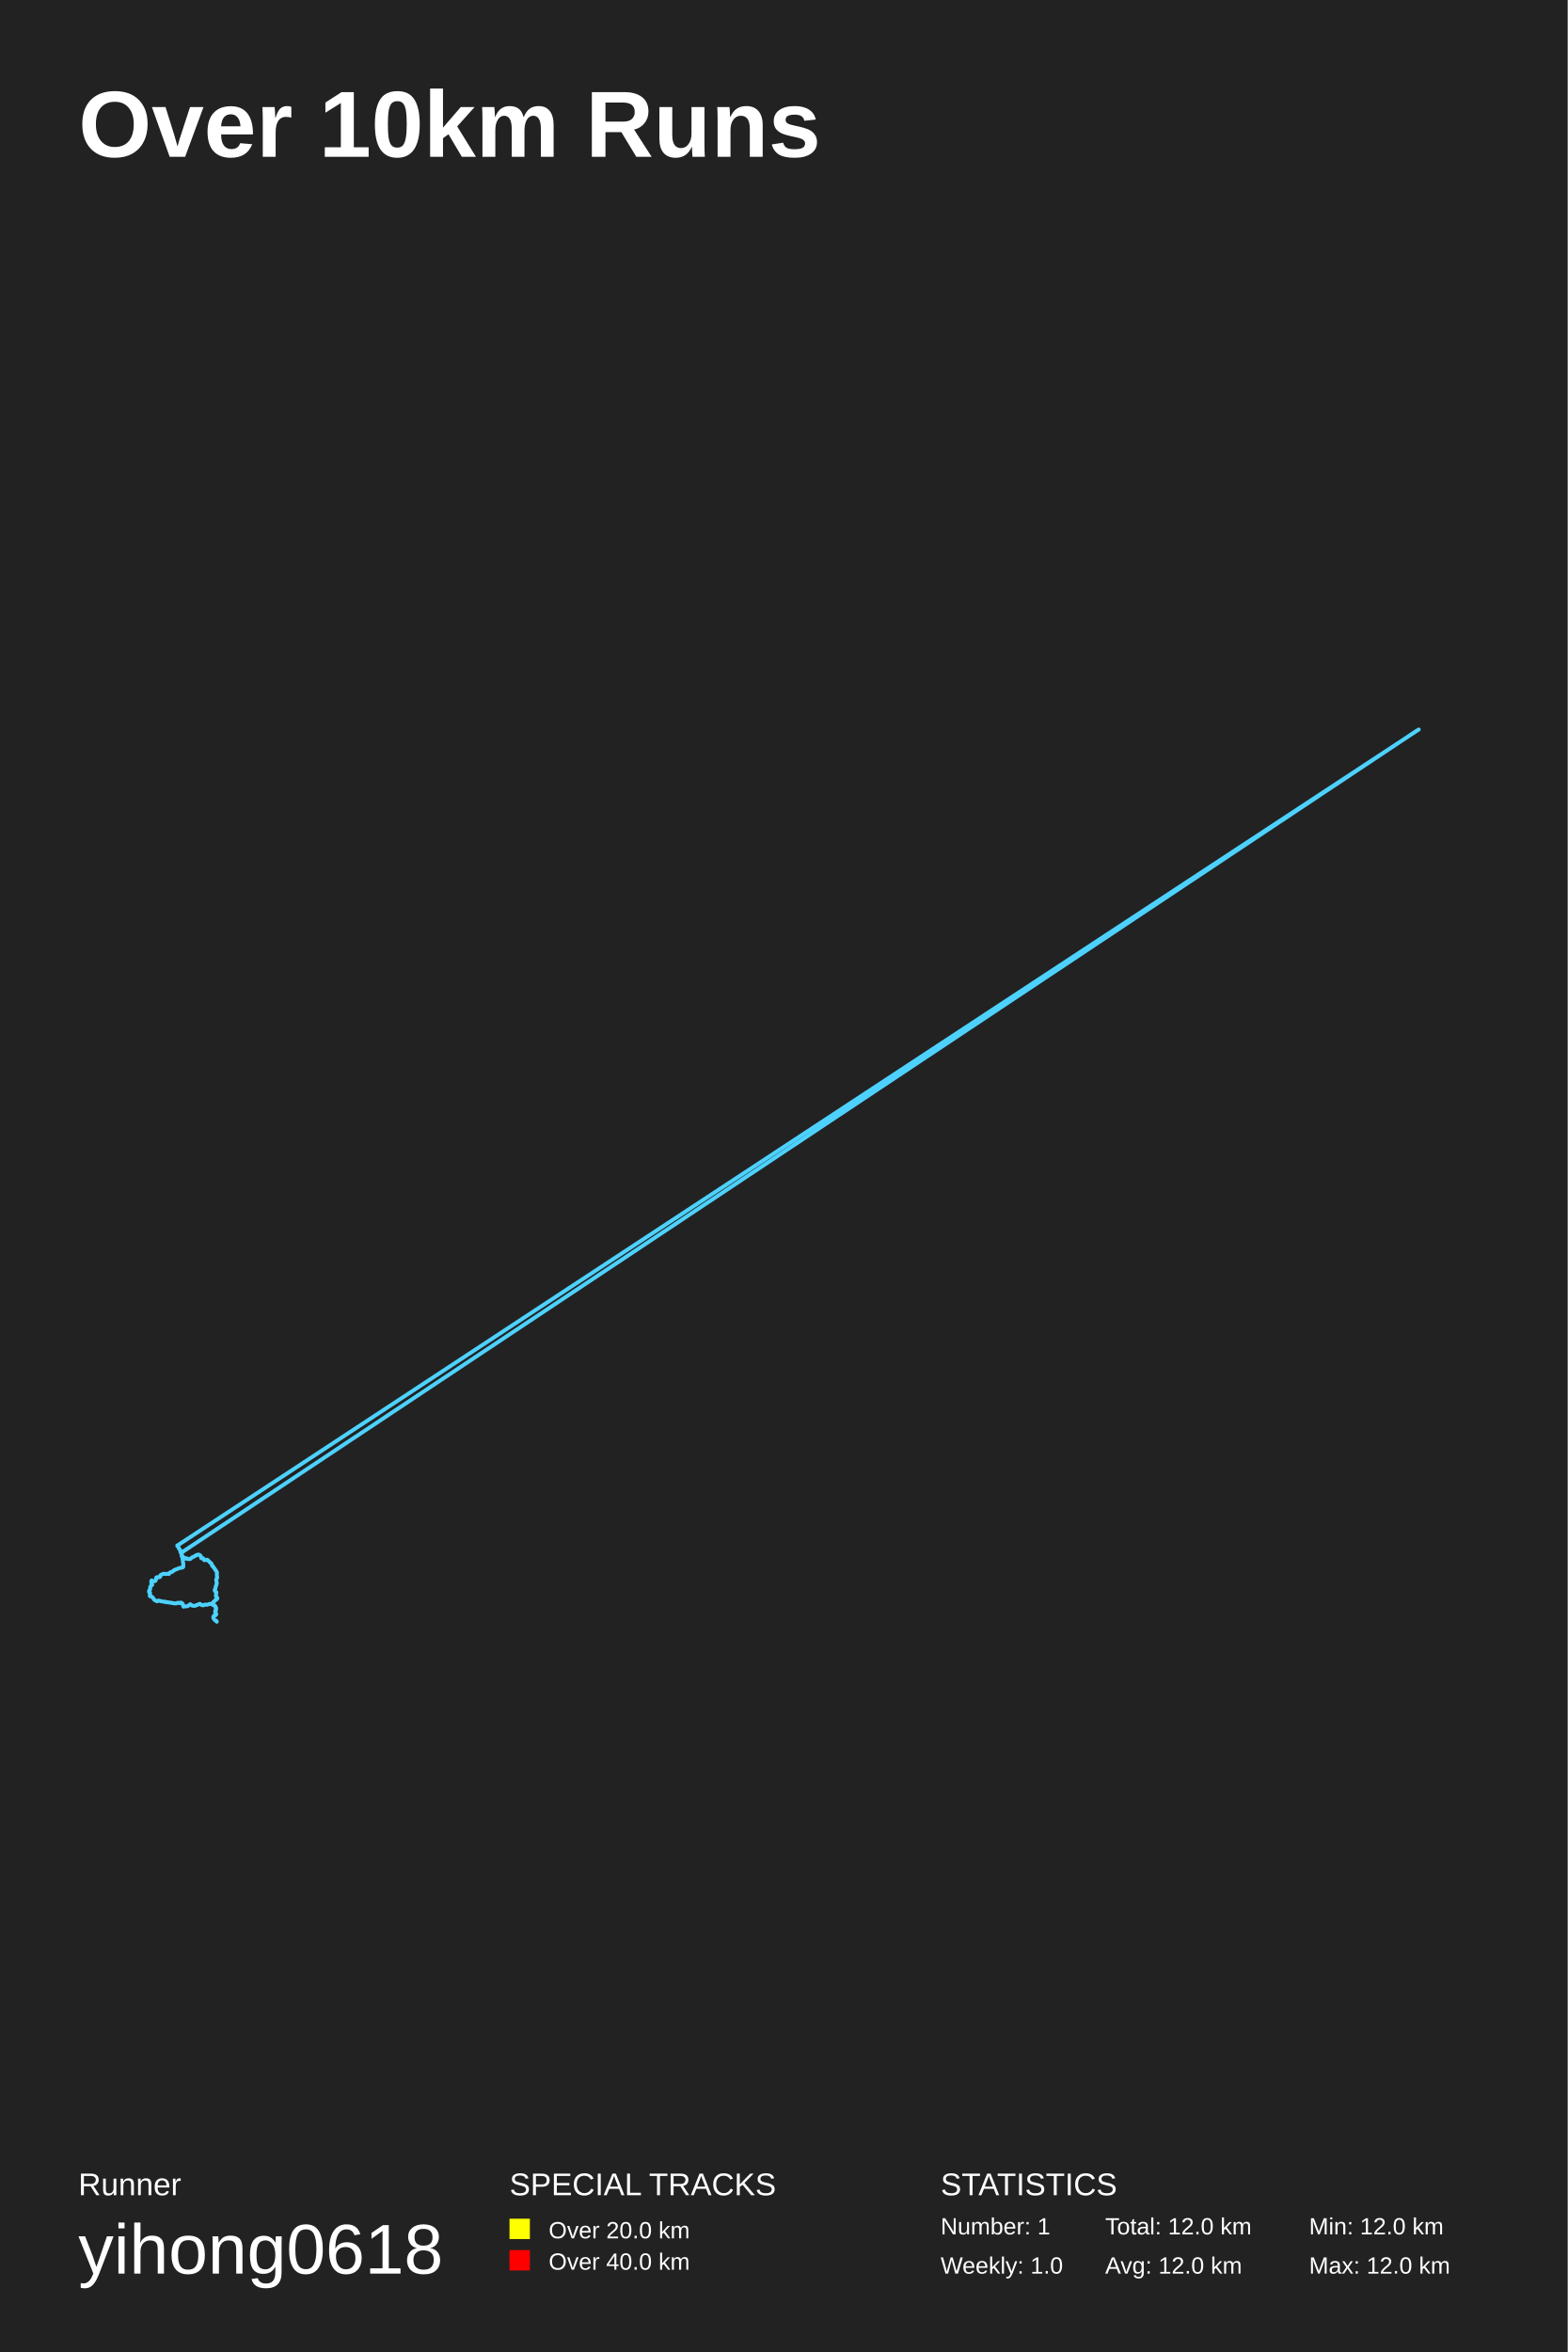
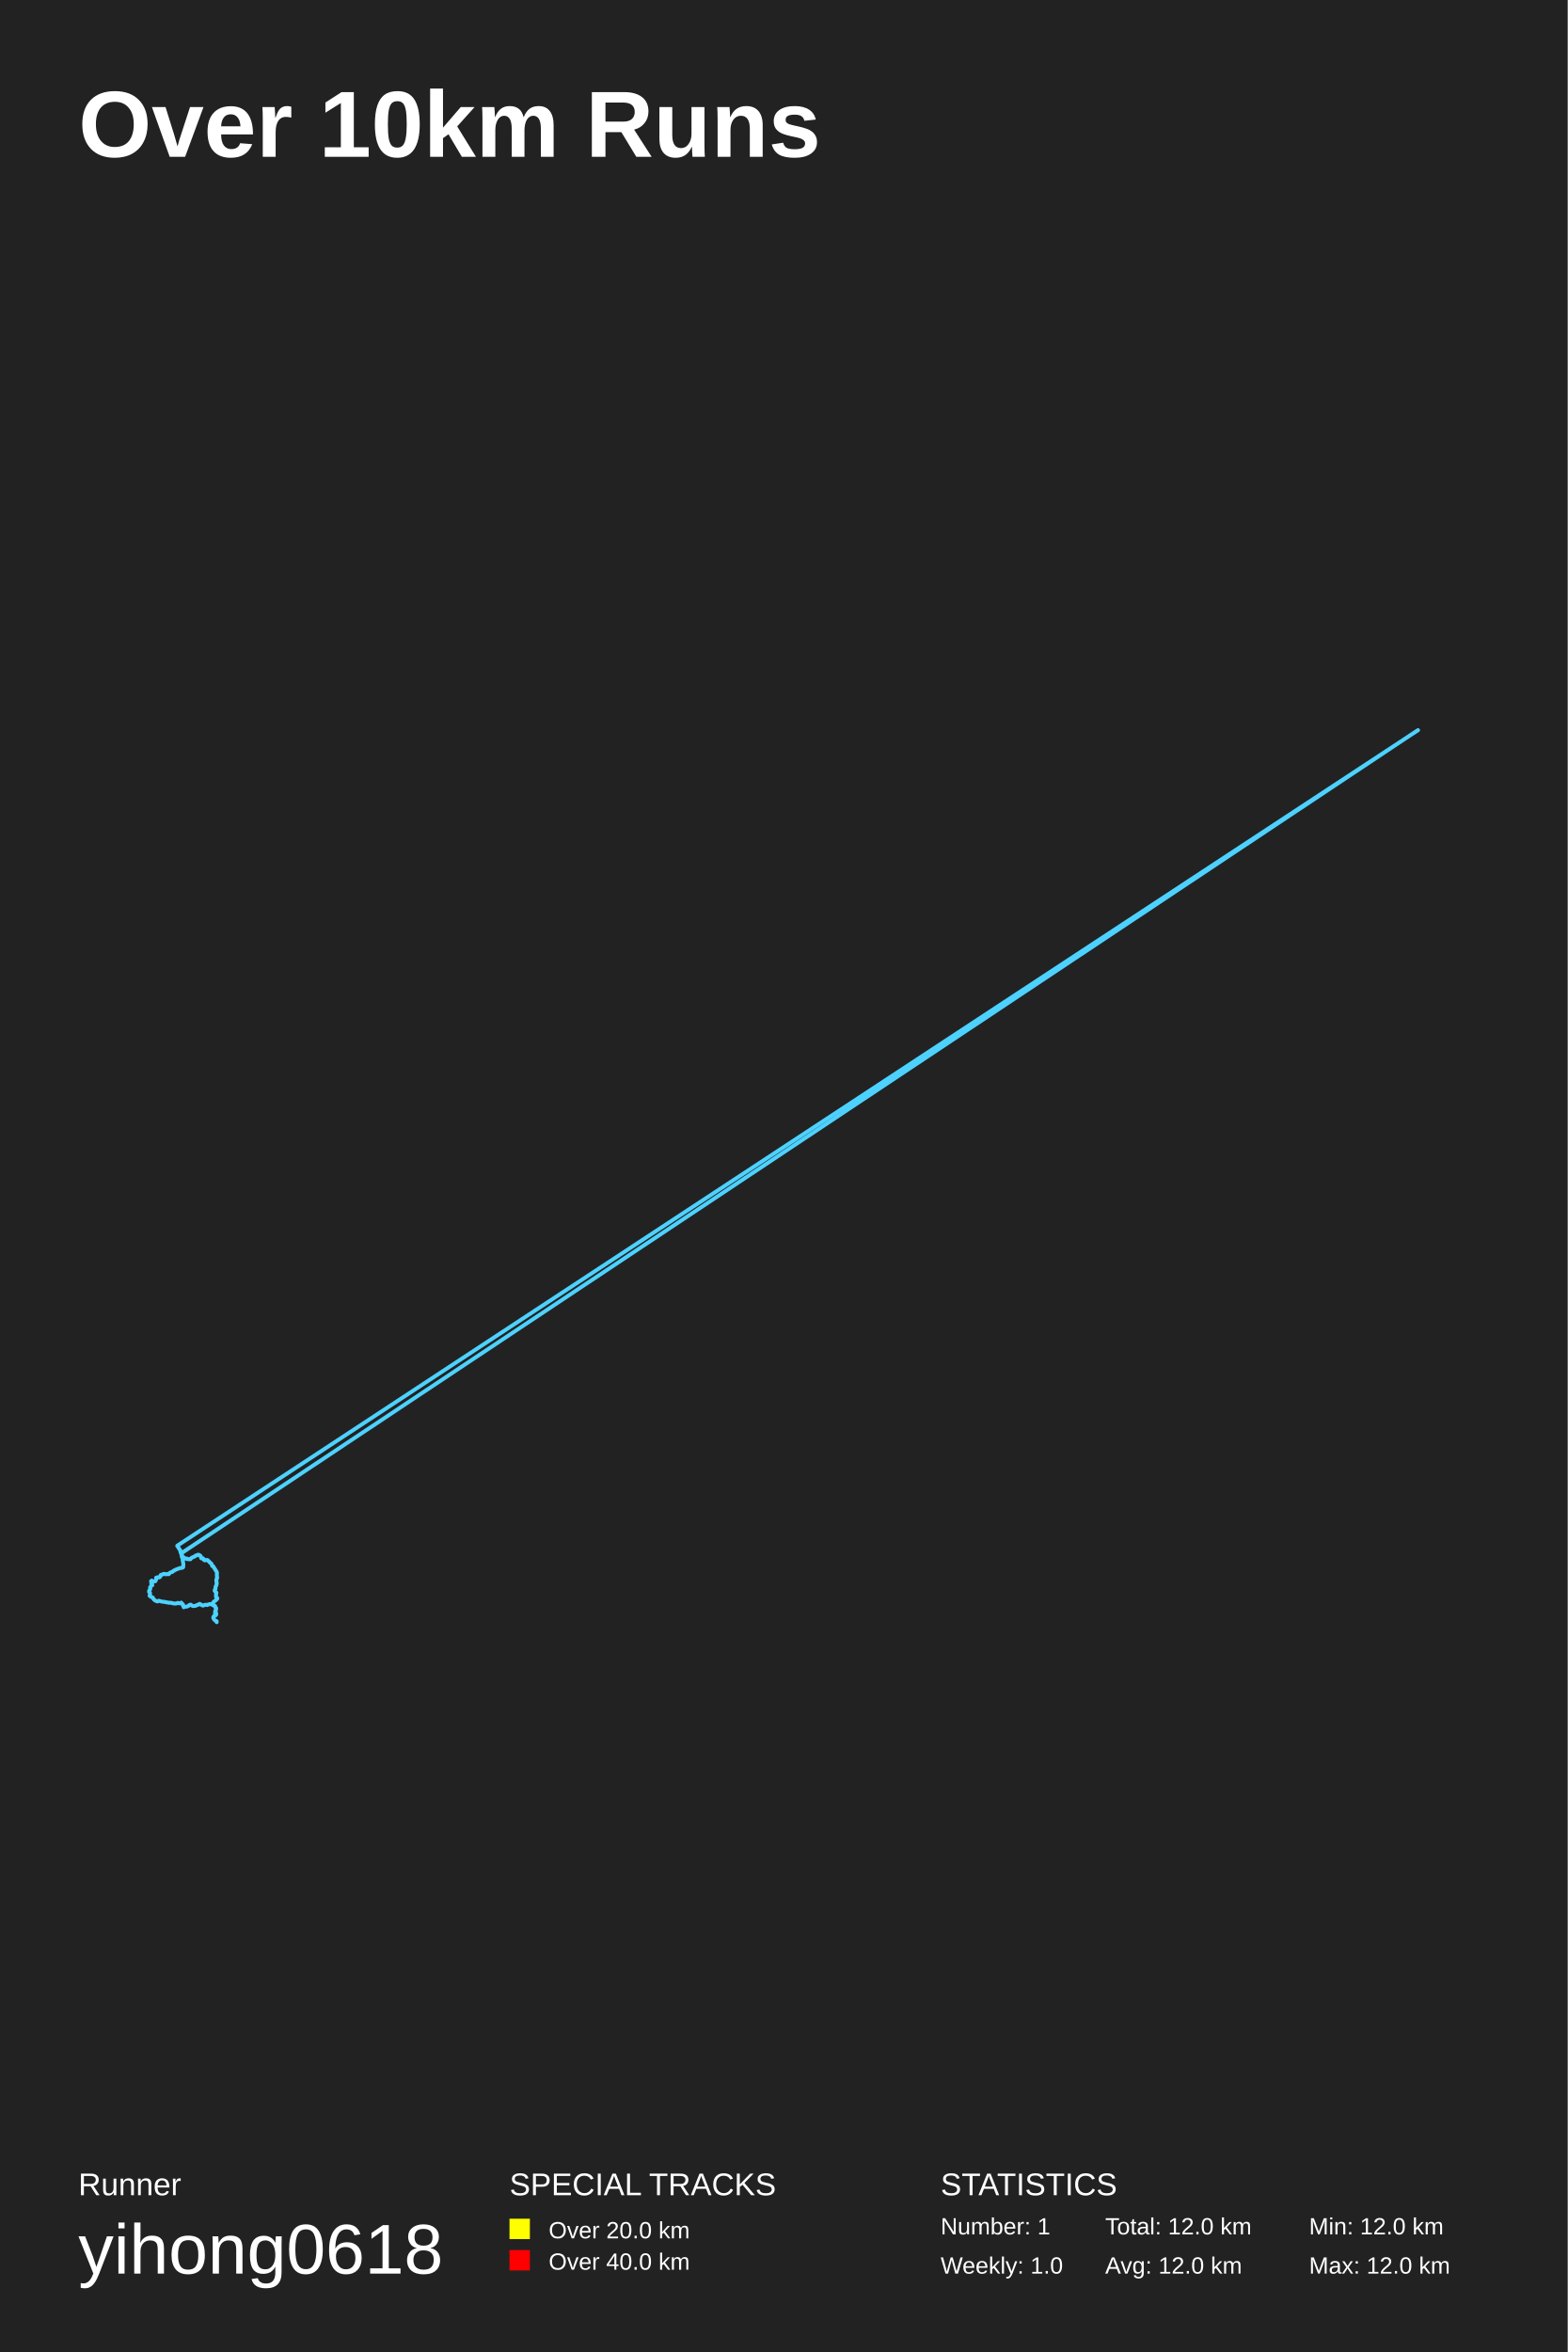
<svg xmlns="http://www.w3.org/2000/svg" baseProfile="full" height="300mm" version="1.1" viewBox="0,0,200,300" width="200mm">
  <defs />
  <rect fill="#222222" height="300" width="200" x="0" y="0" />
  <text fill="#FFFFFF" style="font-size:12px; font-family:Arial; font-weight:bold;" x="10" y="20">Over 10km Runs</text>
  <text fill="#FFFFFF" style="font-size:4px; font-family:Arial" x="10" y="280">Runner</text>
  <text fill="#FFFFFF" style="font-size:9px; font-family:Arial" x="10" y="290">yihong0618</text>
  <text fill="#FFFFFF" style="font-size:4px; font-family:Arial" x="65" y="280">SPECIAL TRACKS</text>
  <rect fill="yellow" height="2.6" width="2.6" x="65" y="283" />
  <text fill="#FFFFFF" style="font-size:3px; font-family:Arial" x="70" y="285.5">Over 20.0 km</text>
  <rect fill="red" height="2.6" width="2.6" x="65" y="287" />
  <text fill="#FFFFFF" style="font-size:3px; font-family:Arial" x="70" y="289.5">Over 40.0 km</text>
  <text fill="#FFFFFF" style="font-size:4px; font-family:Arial" x="120" y="280">STATISTICS</text>
  <text fill="#FFFFFF" style="font-size:3px; font-family:Arial" x="120" y="285">Number: 1</text>
  <text fill="#FFFFFF" style="font-size:3px; font-family:Arial" x="120" y="290">Weekly: 1.0</text>
  <text fill="#FFFFFF" style="font-size:3px; font-family:Arial" x="141" y="285">Total: 12.0 km</text>
  <text fill="#FFFFFF" style="font-size:3px; font-family:Arial" x="141" y="290">Avg: 12.0 km</text>
  <text fill="#FFFFFF" style="font-size:3px; font-family:Arial" x="167" y="285">Min: 12.0 km</text>
  <text fill="#FFFFFF" style="font-size:3px; font-family:Arial" x="167" y="290">Max: 12.0 km</text>
-   <polyline fill="none" opacity="1" points="27.31,206.082 27.428,206.061 27.547,205.945 27.557,205.818 27.476,205.755 27.471,205.623 27.447,205.508 27.533,205.386 27.533,205.255 27.58,205.139 27.49,205.044 27.485,204.902 27.39,204.802 27.286,204.733 27.229,204.733 27.229,204.738 27.243,204.738 27.214,204.744 27.224,204.744 27.219,204.744 27.21,204.749 27.214,204.754 27.214,204.749 27.153,204.691 27.134,204.565 27.157,204.47 27.191,204.38 27.257,204.307 27.338,204.249 27.39,204.185 27.485,204.106 27.59,204.027 27.685,203.954 27.728,203.875 27.709,203.785 27.599,203.717 27.566,203.622 27.538,203.49 27.566,203.406 27.576,203.316 27.59,203.19 27.609,203.095 27.49,203.032 27.471,202.974 27.395,202.89 27.405,202.726 27.471,202.653 27.504,202.531 27.509,202.41 27.542,202.284 27.609,202.173 27.628,202.047 27.656,201.952 27.633,201.847 27.628,201.741 27.604,201.662 27.595,201.573 27.59,201.43 27.675,201.315 27.704,201.193 27.685,201.078 27.661,200.967 27.675,200.835 27.666,200.698 27.675,200.53 27.656,200.498 27.157,199.771 27.081,199.745 27.062,199.645 27.02,199.576 27.001,199.539 26.991,199.487 26.963,199.413 26.906,199.371 26.844,199.334 26.787,199.271 26.739,199.244 26.687,199.165 26.606,199.097 26.511,199.013 26.45,198.949 26.402,198.944 26.302,198.976 26.222,198.986 26.127,199.007 26.022,198.976 25.989,198.886 25.946,198.818 25.898,198.754 25.803,198.749 25.713,198.76 25.713,198.712 25.713,198.696 25.713,198.707 25.699,198.712 25.694,198.718 25.666,198.723 25.694,198.718 25.67,198.733 25.685,198.728 25.699,198.702 25.704,198.707 25.642,198.617 25.618,198.544 25.604,198.47 25.566,198.412 25.537,198.396 25.485,198.365 25.433,198.317 25.362,198.317 25.295,198.296 25.267,198.291 25.267,198.28 25.181,198.322 25.119,198.349 25.072,198.38 25.015,198.365 24.967,198.407 24.906,198.444 24.834,198.496 24.782,198.533 24.753,198.533 24.692,198.575 24.644,198.581 24.559,198.639 24.464,198.66 24.388,198.744 24.316,198.823 24.231,198.865 24.155,198.855 24.084,198.86 24.003,198.849 23.941,198.849 23.965,198.823 23.97,198.844 23.951,198.828 23.946,198.855 23.889,198.807 23.827,198.77 23.789,198.775 23.708,198.812 23.67,198.744 23.575,198.781 23.509,198.723 23.442,198.644 23.39,198.617 23.357,198.581 23.347,198.575 23.319,198.528 23.257,198.47 23.195,198.47 23.2,198.47 23.19,198.454 23.167,198.417 23.19,198.333 23.195,198.275 23.162,198.222 23.114,198.149 23.1,198.112 23.057,198.054 23.043,197.985 23.01,197.875 22.996,197.722 22.943,197.659 22.886,197.585 22.844,197.543 22.81,197.48 22.791,197.395 22.73,197.311 22.677,197.243 22.668,197.185 22.639,197.179 22.625,197.195 22.649,197.195 22.649,197.195 22.63,197.185 22.644,197.195 22.649,197.185 22.687,197.142 22.692,197.111 22.692,197.142 22.616,197.121 22.63,197.132 22.62,197.132 22.62,197.142 22.625,197.132 22.625,197.132 22.63,197.127 22.635,197.121 22.639,197.127 181.0,93.049 180.91,93.107 180.815,93.165 180.815,93.165 180.815,93.165 180.739,93.208 180.629,93.281 23.095,198.08 23.133,198.196 23.181,198.264 23.167,198.365 23.19,198.459 23.2,198.56 23.257,198.633 23.295,198.733 23.295,198.849 23.319,198.976 23.333,199.15 23.347,199.292 23.38,199.402 23.385,199.518 23.38,199.671 23.38,199.782 23.376,199.861 23.271,199.95 23.114,199.945 22.996,199.992 22.867,200.013 22.758,200.056 22.62,200.119 22.516,200.161 22.392,200.187 22.321,200.245 22.226,200.282 22.121,200.335 22.083,200.398 22.05,200.424 22.055,200.419 22.022,200.445 21.969,200.488 21.898,200.503 21.789,200.514 21.727,200.561 21.637,200.609 21.608,200.661 21.561,200.756 21.466,200.761 21.39,200.735 21.28,200.751 21.195,200.767 21.086,200.772 21.014,200.74 20.929,200.725 20.829,200.756 20.772,200.767 20.725,200.798 20.634,200.83 20.549,200.856 20.487,200.904 20.44,200.983 20.43,201.067 20.43,201.125 20.368,201.141 20.345,201.172 20.297,201.172 20.216,201.193 20.126,201.172 20.031,201.172 19.936,201.209 19.917,201.236 19.936,201.288 19.926,201.351 19.907,201.404 19.893,201.446 19.888,201.494 19.865,201.552 19.831,201.631 19.741,201.683 19.656,201.678 19.594,201.699 19.513,201.752 19.451,201.757 19.418,201.725 19.375,201.689 19.366,201.694 19.328,201.657 19.314,201.641 19.356,201.583 19.375,201.588 19.333,201.625 19.299,201.652 19.309,201.747 19.304,201.899 19.333,202.026 19.423,202.136 19.356,202.21 19.252,202.268 19.176,202.405 19.147,202.568 19.162,202.689 19.057,202.826 19.01,202.963 19.038,203.121 19.143,203.148 19.143,203.232 19.152,203.322 19.109,203.458 19.124,203.58 19.214,203.638 19.352,203.664 19.461,203.732 19.565,203.869 19.618,203.985 19.755,204.101 19.907,204.191 20.059,204.243 20.183,204.159 20.359,204.17 20.511,204.238 20.672,204.259 20.848,204.291 21.01,204.312 21.081,204.296 21.176,204.364 21.309,204.364 21.433,204.37 21.547,204.401 21.684,204.417 21.827,204.417 21.95,204.465 22.074,204.475 22.202,204.507 22.345,204.512 22.516,204.512 22.635,204.438 22.73,204.422 22.858,204.47 23.01,204.486 23.076,204.401 23.148,204.465 23.276,204.523 23.347,204.696 23.357,204.839 23.423,204.939 23.485,204.896 23.67,204.886 23.827,204.881 23.989,204.844 24.131,204.723 24.278,204.623 24.416,204.717 24.535,204.807 24.734,204.823 24.901,204.823 24.996,204.77 25.143,204.707 25.286,204.665 25.423,204.58 25.509,204.575 25.632,204.649 25.746,204.744 25.884,204.749 25.993,204.749 26.084,204.686 26.222,204.665 26.378,204.696 26.507,204.654 26.63,204.617 26.72,204.586 26.825,204.565 26.982,204.617 27.119,204.67 27.186,204.696 27.314,204.717 27.428,204.807 27.481,204.949 27.561,205.065 27.552,205.202 27.561,205.36 27.509,205.497 27.476,205.634 27.538,205.766 27.59,205.892 27.519,206.013 27.376,206.066 27.262,206.14 27.214,206.266 27.234,206.408 27.333,206.545 27.438,206.682 27.59,206.73 27.656,206.851" stroke="#4DD2FF" stroke-dasharray="none" stroke-linecap="round" stroke-linejoin="round" stroke-width="0.5" />
+   <polyline fill="none" opacity="1" points="27.352,206.1 27.476,206.068 27.566,205.916 27.538,205.816 27.428,205.731 27.481,205.615 27.452,205.473 27.533,205.373 27.547,205.242 27.566,205.126 27.471,205.02 27.457,204.894 27.367,204.799 27.224,204.746 27.229,204.762 27.257,204.762 27.234,204.767 27.219,204.767 27.229,204.767 27.219,204.767 27.21,204.773 27.214,204.778 27.214,204.773 27.134,204.662 27.134,204.546 27.153,204.472 27.214,204.378 27.272,204.309 27.338,204.262 27.428,204.188 27.533,204.114 27.628,204.009 27.699,203.956 27.728,203.867 27.68,203.782 27.585,203.724 27.552,203.603 27.552,203.493 27.566,203.393 27.566,203.308 27.609,203.177 27.561,203.077 27.481,203.04 27.452,202.982 27.381,202.887 27.428,202.718 27.495,202.645 27.495,202.529 27.504,202.381 27.58,202.25 27.623,202.16 27.628,202.039 27.656,201.923 27.618,201.833 27.633,201.739 27.595,201.665 27.599,201.56 27.623,201.396 27.699,201.296 27.694,201.186 27.671,201.075 27.671,200.948 27.666,200.822 27.675,200.664 27.671,200.538 27.191,199.774 27.138,199.774 27.062,199.737 27.043,199.647 27.024,199.584 27.005,199.552 26.982,199.473 26.939,199.421 26.882,199.363 26.82,199.337 26.758,199.289 26.725,199.242 26.678,199.173 26.573,199.094 26.507,199.005 26.426,198.978 26.374,198.968 26.279,198.994 26.193,199.026 26.093,199.02 26.017,198.968 25.989,198.883 25.951,198.815 25.875,198.762 25.765,198.789 25.699,198.762 25.699,198.741 25.732,198.731 25.708,198.741 25.694,198.768 25.68,198.757 25.67,198.747 25.689,198.747 25.685,198.747 25.68,198.741 25.699,198.72 25.699,198.715 25.623,198.615 25.623,198.557 25.59,198.467 25.556,198.425 25.523,198.415 25.457,198.378 25.409,198.33 25.343,198.346 25.295,198.304 25.257,198.325 25.243,198.309 25.167,198.346 25.105,198.383 25.058,198.415 24.982,198.404 24.948,198.436 24.877,198.483 24.825,198.531 24.777,198.562 24.734,198.567 24.663,198.599 24.606,198.631 24.521,198.662 24.44,198.699 24.364,198.794 24.288,198.883 24.198,198.883 24.141,198.862 24.046,198.889 23.974,198.873 23.951,198.868 23.965,198.847 23.993,198.862 23.97,198.862 23.917,198.862 23.875,198.81 23.813,198.789 23.77,198.826 23.699,198.804 23.637,198.768 23.547,198.81 23.485,198.725 23.437,198.646 23.366,198.625 23.357,198.604 23.333,198.599 23.295,198.531 23.238,198.483 23.19,198.515 23.195,198.499 23.186,198.473 23.176,198.404 23.195,198.336 23.205,198.278 23.133,198.23 23.114,198.167 23.091,198.099 23.048,198.056 23.038,197.977 23.01,197.872 22.986,197.709 22.924,197.661 22.886,197.572 22.829,197.535 22.806,197.487 22.768,197.387 22.711,197.308 22.677,197.235 22.663,197.203 22.63,197.208 22.625,197.219 22.644,197.219 22.635,197.208 22.644,197.208 22.639,197.208 22.658,197.214 22.692,197.135 22.692,197.135 22.663,197.166 22.639,197.15 22.625,197.161 22.616,197.171 22.63,197.166 22.63,197.161 22.63,197.156 22.63,197.145 22.63,197.15 22.639,197.14 180.91,93.131 180.815,93.189 180.815,93.189 180.815,93.189 180.815,93.189 180.724,93.247 180.629,93.305 23.114,198.135 23.162,198.236 23.186,198.315 23.167,198.415 23.181,198.531 23.214,198.62 23.281,198.704 23.314,198.804 23.3,198.947 23.314,199.063 23.347,199.221 23.376,199.368 23.38,199.458 23.395,199.605 23.366,199.742 23.38,199.832 23.357,199.916 23.209,199.984 23.057,199.995 22.953,200.016 22.829,200.053 22.711,200.106 22.582,200.148 22.468,200.195 22.383,200.232 22.297,200.29 22.188,200.327 22.093,200.39 22.079,200.432 22.05,200.448 22.05,200.448 22.003,200.48 21.936,200.517 21.865,200.532 21.756,200.559 21.694,200.617 21.623,200.648 21.589,200.711 21.532,200.785 21.428,200.78 21.361,200.764 21.242,200.79 21.162,200.801 21.067,200.785 20.986,200.743 20.896,200.754 20.81,200.796 20.763,200.796 20.691,200.848 20.601,200.859 20.506,200.891 20.473,200.954 20.43,201.038 20.44,201.106 20.397,201.159 20.359,201.17 20.326,201.201 20.273,201.201 20.178,201.212 20.102,201.18 19.998,201.212 19.917,201.238 19.926,201.27 19.936,201.344 19.926,201.412 19.903,201.444 19.903,201.48 19.893,201.533 19.865,201.596 19.817,201.681 19.713,201.691 19.641,201.723 19.584,201.744 19.494,201.791 19.428,201.775 19.413,201.733 19.371,201.728 19.342,201.707 19.318,201.675 19.356,201.649 19.361,201.602 19.375,201.612 19.333,201.665 19.266,201.681 19.333,201.807 19.299,201.97 19.366,202.086 19.428,202.197 19.318,202.25 19.233,202.344 19.147,202.476 19.176,202.634 19.128,202.755 19.033,202.887 19.014,203.045 19.086,203.124 19.147,203.203 19.119,203.287 19.138,203.387 19.086,203.54 19.171,203.609 19.257,203.677 19.385,203.719 19.504,203.788 19.565,203.93 19.67,204.051 19.812,204.156 19.969,204.225 20.116,204.262 20.259,204.172 20.406,204.214 20.563,204.262 20.734,204.299 20.905,204.314 21.01,204.325 21.124,204.351 21.228,204.378 21.352,204.393 21.466,204.409 21.604,204.441 21.732,204.43 21.87,204.446 21.974,204.483 22.112,204.515 22.254,204.53 22.402,204.536 22.559,204.509 22.673,204.446 22.772,204.467 22.91,204.509 23.029,204.488 23.124,204.415 23.181,204.53 23.319,204.615 23.323,204.762 23.409,204.862 23.442,205.01 23.532,204.899 23.727,204.941 23.894,204.899 24.055,204.825 24.179,204.704 24.335,204.678 24.464,204.773 24.587,204.846 24.815,204.846 24.92,204.825 25.043,204.778 25.167,204.704 25.333,204.673 25.457,204.573 25.547,204.615 25.68,204.688 25.794,204.773 25.913,204.794 26.017,204.757 26.131,204.704 26.279,204.688 26.431,204.725 26.554,204.667 26.673,204.625 26.754,204.604 26.877,204.604 27.015,204.662 27.148,204.694 27.219,204.72 27.352,204.767 27.457,204.873 27.481,205.01 27.58,205.126 27.557,205.278 27.533,205.421 27.519,205.568 27.462,205.71 27.59,205.821 27.58,205.947 27.476,206.058 27.333,206.09 27.238,206.221 27.205,206.348 27.276,206.49 27.352,206.616 27.49,206.716 27.642,206.79 27.642,206.911" stroke="#4DD2FF" stroke-dasharray="none" stroke-linecap="round" stroke-linejoin="round" stroke-width="0.5" />
</svg>
